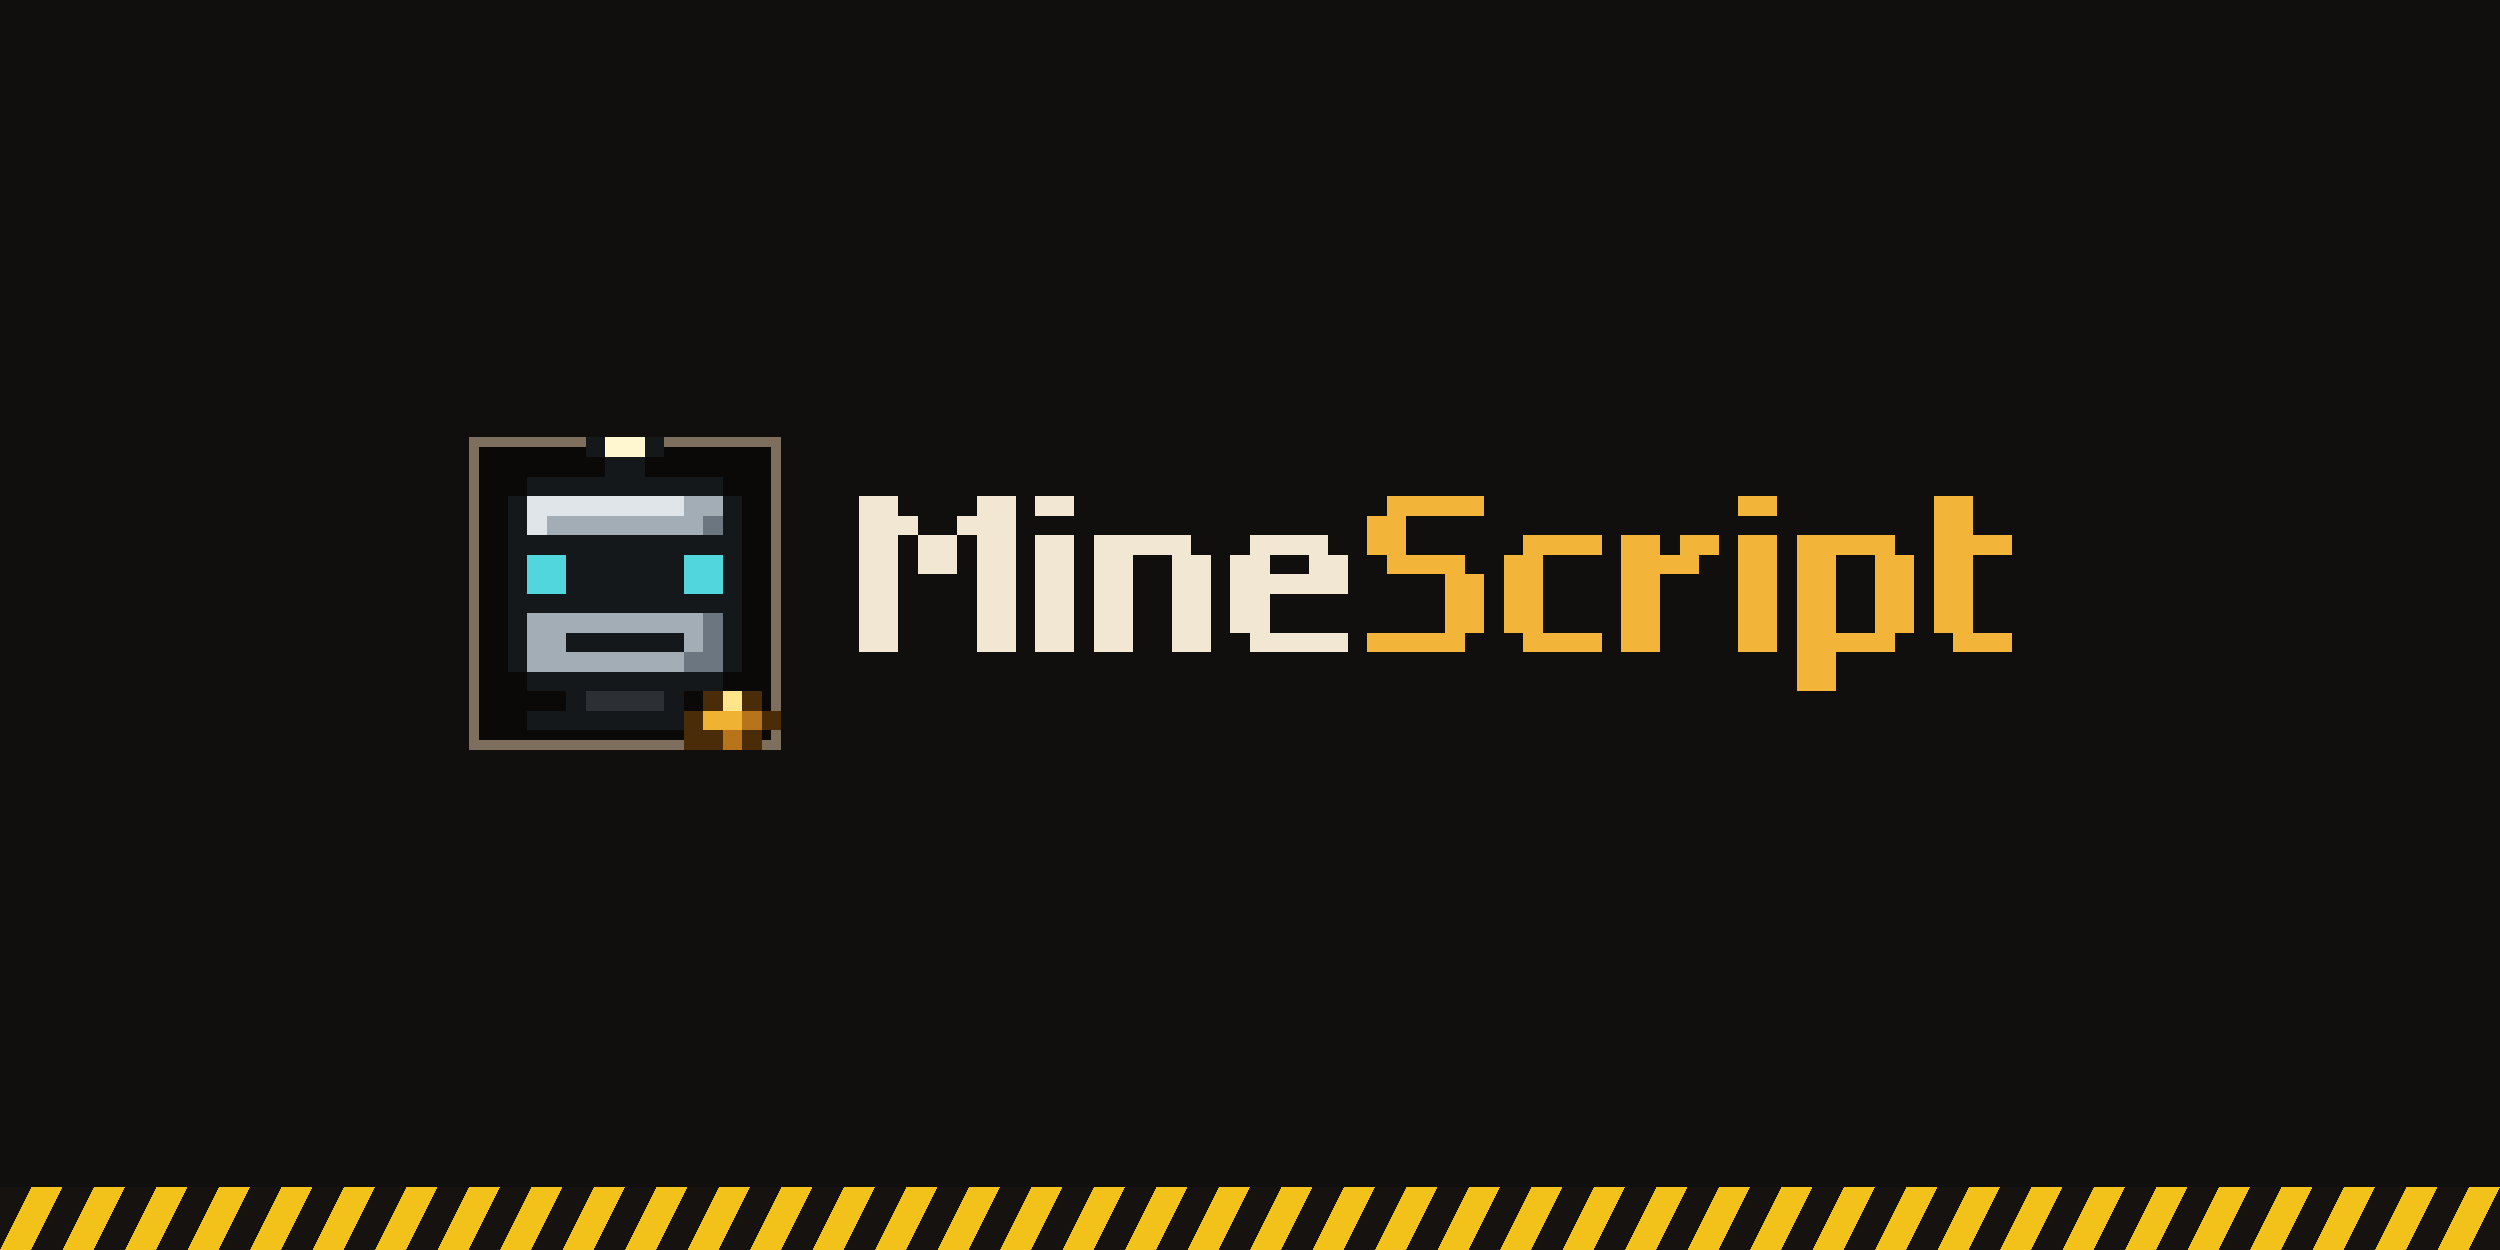
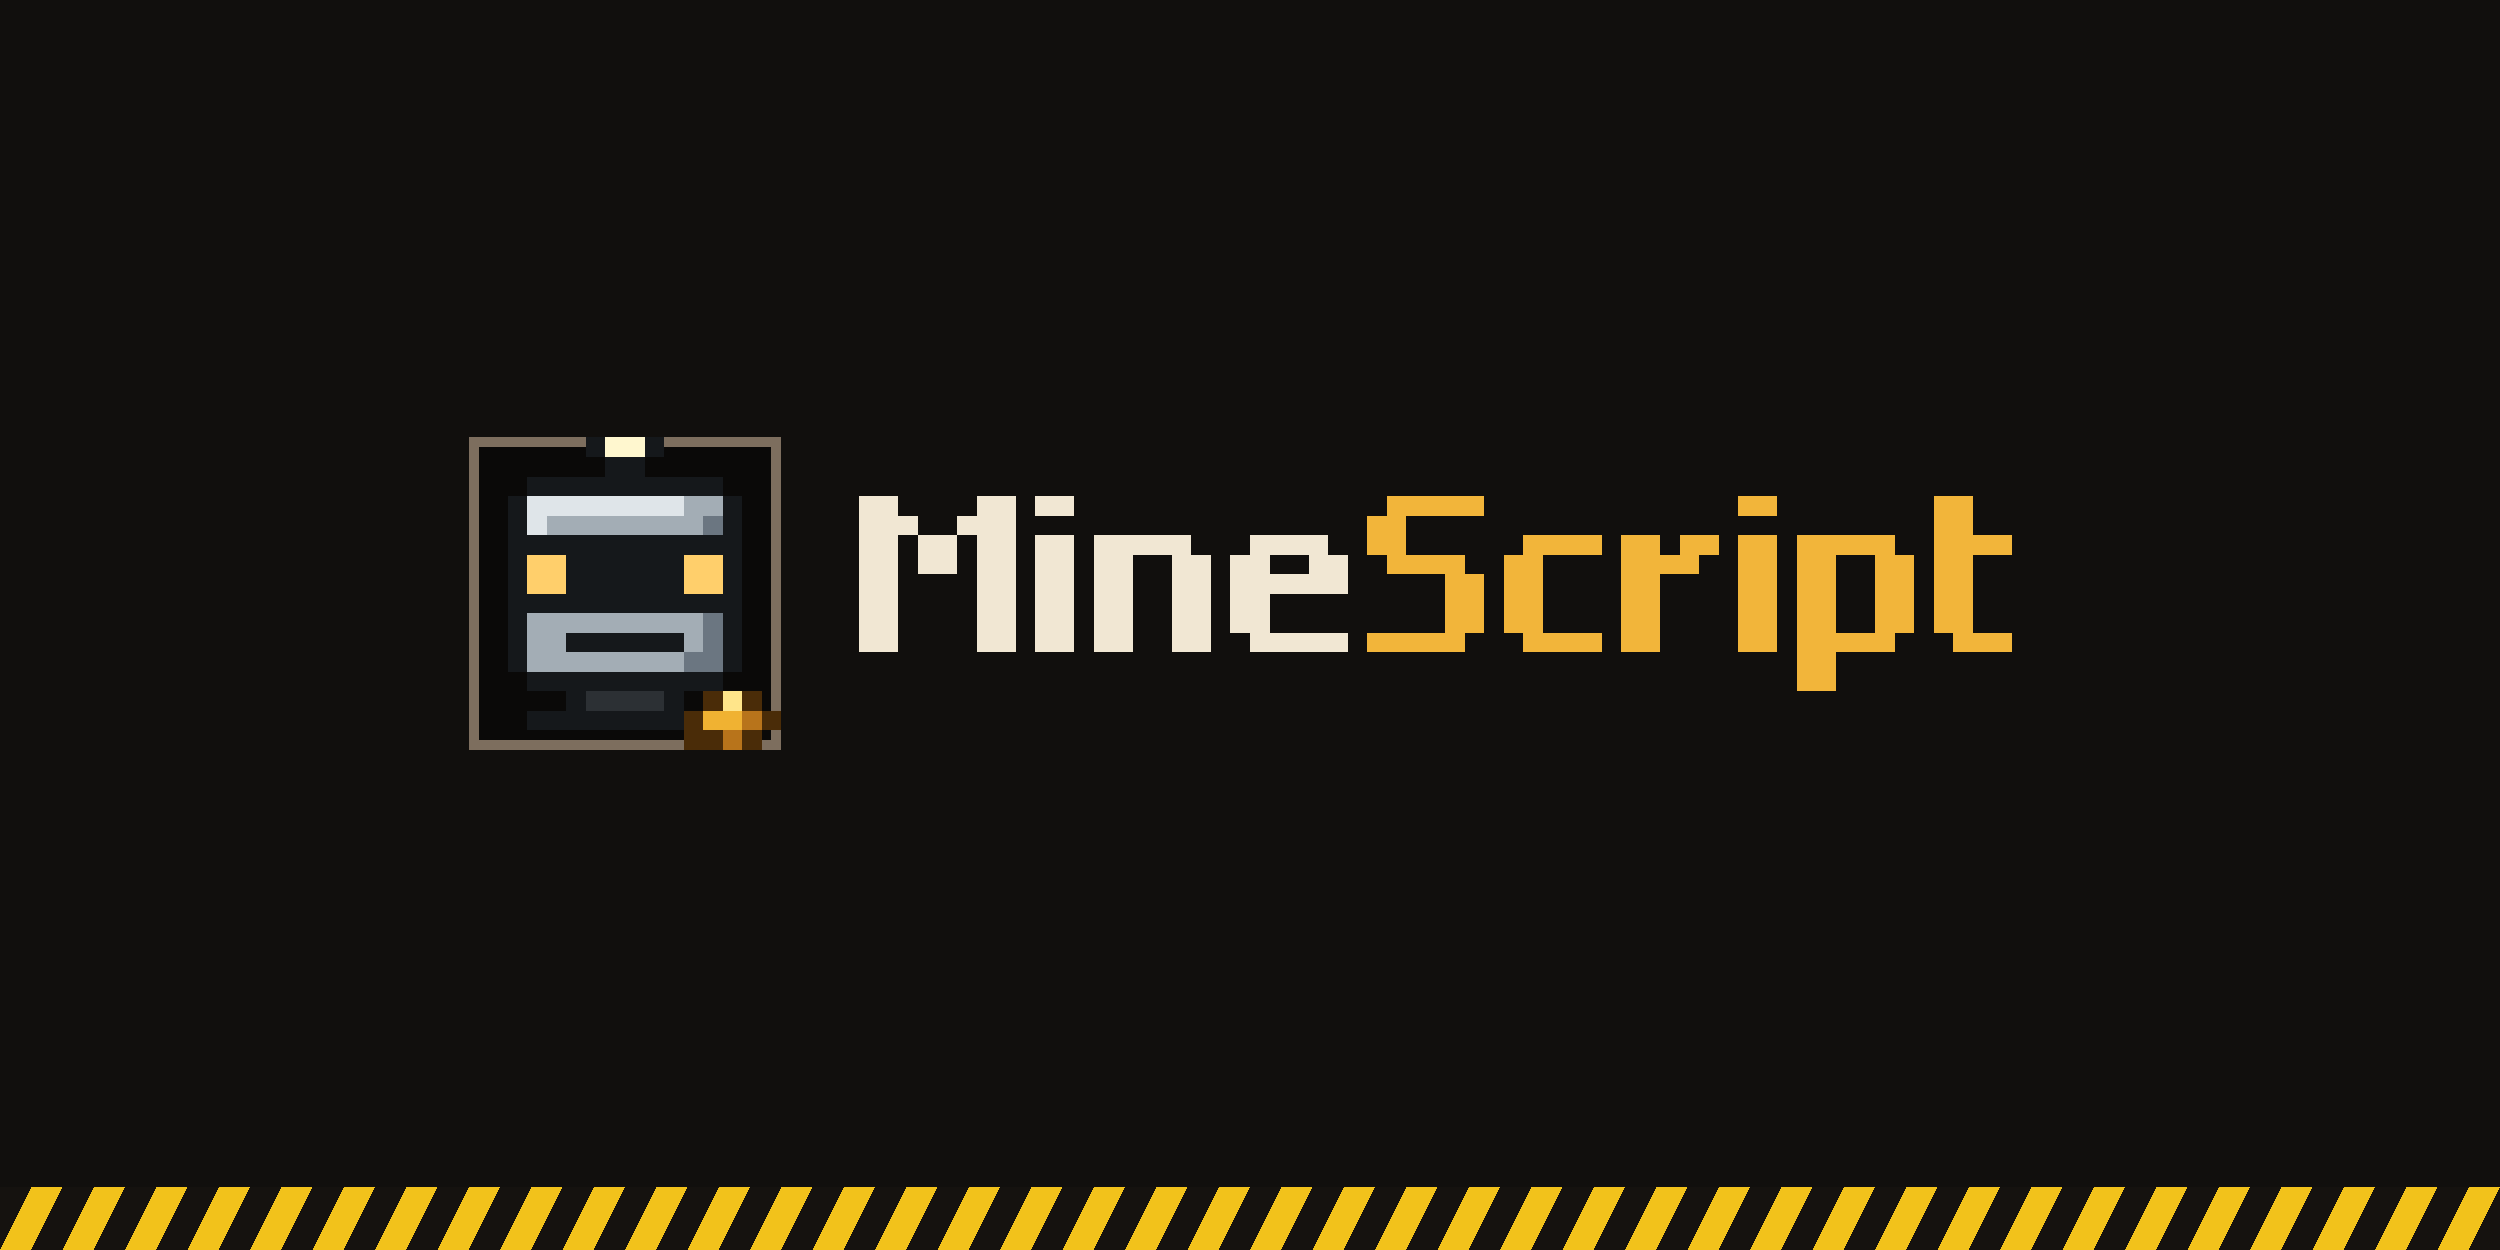
<svg xmlns="http://www.w3.org/2000/svg" viewBox="0 0 128 64" width="1280" height="640" shape-rendering="crispEdges">
  <rect width="128" height="64" fill="#110f0d" />
  <rect x="24" y="22.4" width="16" height="16" fill="#0a0908" />
  <path fill="#7d6e5e" d="M24 22.4h16v0.5h-16zM24 37.9h16v0.5h-16zM24 22.4h0.5v16h-0.5zM39.5 22.4h0.5v16h-0.5z" />
  <path fill="#15181b" d="M30 22.4h1v1h-1zM33 22.4h1v1h-1zM31 23.4h2v1h-2zM27 24.4h10v1h-10zM26 25.4h1v1h-1zM37 25.4h1v1h-1zM26 26.4h1v1h-1zM37 26.4h1v1h-1zM26 27.4h12v1h-12zM26 28.4h1v1h-1zM29 28.4h6v1h-6zM37 28.4h1v1h-1zM26 29.4h1v1h-1zM29 29.4h6v1h-6zM37 29.4h1v1h-1zM26 30.4h12v1h-12zM26 31.4h1v1h-1zM37 31.4h1v1h-1zM26 32.4h1v1h-1zM29 32.4h6v1h-6zM37 32.4h1v1h-1zM26 33.4h1v1h-1zM37 33.4h1v1h-1zM27 34.4h10v1h-10zM29 35.4h1v1h-1zM34 35.4h1v1h-1zM27 36.4h8v1h-8z" />
  <path fill="#dfe5e9" d="M27 25.4h8v1h-8zM27 26.4h1v1h-1z" />
  <path fill="#a3adb5" d="M35 25.4h2v1h-2zM28 26.4h8v1h-8zM27 31.4h9v1h-9zM27 32.4h2v1h-2zM35 32.4h1v1h-1zM27 33.4h8v1h-8z" />
  <path fill="#6b7681" d="M36 26.4h1v1h-1zM36 31.4h1v1h-1zM36 32.4h1v1h-1zM35 33.4h2v1h-2z" />
  <path fill="#2c3034" d="M30 35.4h4v1h-4z" />
-   <path fill="#52d6de" d="M27 28.4h2v1h-2zM35 28.4h2v1h-2zM27 29.4h2v1h-2zM35 29.4h2v1h-2z" />
+   <path fill="#ffcf6b" d="M27 28.4h2v1h-2zM35 28.4h2v1h-2zM27 29.4h2v1h-2zM35 29.4h2v1h-2z" />
  <path fill="#fff7cf" d="M31 22.4h2v1h-2z" />
  <path fill="#4a2c08" d="M36 35.4h1v1h-1zM38 35.4h1v1h-1zM35 36.4h1v1h-1zM39 36.4h1v1h-1zM35 37.4h2v1h-2zM38 37.4h1v1h-1z" />
  <path fill="#f0b232" d="M36 36.4h2v1h-2z" />
  <path fill="#ffe58a" d="M37 35.4h1v1h-1z" />
  <path fill="#b8741b" d="M38 36.4h1v1h-1zM37 37.4h1v1h-1z" />
  <path fill="#f1e7d3" d="M44 25.4h2v1h-2zM50 25.4h2v1h-2zM53 25.4h2v1h-2zM44 26.4h3v1h-3zM49 26.4h3v1h-3zM44 27.4h2v1h-2zM47 27.4h2v1h-2zM50 27.4h2v1h-2zM53 27.4h2v1h-2zM56 27.4h5v1h-5zM64 27.4h4v1h-4zM44 28.4h2v1h-2zM47 28.4h2v1h-2zM50 28.4h2v1h-2zM53 28.4h2v1h-2zM56 28.4h2v1h-2zM60 28.4h2v1h-2zM63 28.4h2v1h-2zM67 28.4h2v1h-2zM44 29.4h2v1h-2zM50 29.4h2v1h-2zM53 29.4h2v1h-2zM56 29.4h2v1h-2zM60 29.4h2v1h-2zM63 29.4h6v1h-6zM44 30.4h2v1h-2zM50 30.4h2v1h-2zM53 30.4h2v1h-2zM56 30.4h2v1h-2zM60 30.4h2v1h-2zM63 30.4h2v1h-2zM44 31.4h2v1h-2zM50 31.4h2v1h-2zM53 31.4h2v1h-2zM56 31.4h2v1h-2zM60 31.4h2v1h-2zM63 31.4h2v1h-2zM44 32.4h2v1h-2zM50 32.4h2v1h-2zM53 32.4h2v1h-2zM56 32.4h2v1h-2zM60 32.4h2v1h-2zM64 32.4h5v1h-5z" />
  <path fill="#f2b53a" d="M71 25.4h5v1h-5zM89 25.4h2v1h-2zM99 25.4h2v1h-2zM70 26.4h2v1h-2zM99 26.4h2v1h-2zM70 27.4h2v1h-2zM78 27.4h4v1h-4zM83 27.4h2v1h-2zM86 27.4h2v1h-2zM89 27.4h2v1h-2zM92 27.4h5v1h-5zM99 27.4h4v1h-4zM71 28.4h4v1h-4zM77 28.4h2v1h-2zM83 28.4h4v1h-4zM89 28.4h2v1h-2zM92 28.4h2v1h-2zM96 28.4h2v1h-2zM99 28.4h2v1h-2zM74 29.4h2v1h-2zM77 29.4h2v1h-2zM83 29.4h2v1h-2zM89 29.4h2v1h-2zM92 29.4h2v1h-2zM96 29.4h2v1h-2zM99 29.4h2v1h-2zM74 30.4h2v1h-2zM77 30.4h2v1h-2zM83 30.4h2v1h-2zM89 30.4h2v1h-2zM92 30.4h2v1h-2zM96 30.4h2v1h-2zM99 30.4h2v1h-2zM74 31.4h2v1h-2zM77 31.4h2v1h-2zM83 31.4h2v1h-2zM89 31.4h2v1h-2zM92 31.4h2v1h-2zM96 31.4h2v1h-2zM99 31.4h2v1h-2zM70 32.4h5v1h-5zM78 32.4h4v1h-4zM83 32.4h2v1h-2zM89 32.4h2v1h-2zM92 32.4h5v1h-5zM100 32.4h3v1h-3zM92 33.4h2v1h-2zM92 34.4h2v1h-2z" />
  <rect y="60.8" width="128" height="3.2" fill="#f2c21b" />
  <path fill="#15120f" d="M0 60.8h1.6l-1.6 3.2h-1.6zM3.2 60.8h1.6l-1.6 3.2h-1.6zM6.4 60.8h1.6l-1.6 3.2h-1.6zM9.6 60.8h1.6l-1.6 3.2h-1.6zM12.8 60.8h1.6l-1.6 3.2h-1.6zM16 60.8h1.6l-1.6 3.2h-1.6zM19.2 60.8h1.6l-1.6 3.2h-1.6zM22.4 60.8h1.6l-1.6 3.2h-1.6zM25.6 60.8h1.6l-1.6 3.2h-1.6zM28.8 60.8h1.6l-1.6 3.2h-1.6zM32 60.8h1.6l-1.6 3.2h-1.6zM35.2 60.8h1.6l-1.6 3.2h-1.6zM38.4 60.8h1.6l-1.6 3.2h-1.6zM41.6 60.8h1.6l-1.6 3.2h-1.6zM44.8 60.8h1.6l-1.6 3.2h-1.6zM48 60.8h1.6l-1.6 3.2h-1.6zM51.2 60.8h1.6l-1.6 3.2h-1.6zM54.4 60.8h1.6l-1.6 3.2h-1.6zM57.6 60.8h1.6l-1.6 3.2h-1.6zM60.8 60.8h1.6l-1.6 3.2h-1.6zM64 60.8h1.6l-1.6 3.2h-1.6zM67.2 60.8h1.6l-1.6 3.2h-1.6zM70.4 60.8h1.6l-1.6 3.2h-1.6zM73.6 60.8h1.6l-1.6 3.2h-1.6zM76.8 60.8h1.6l-1.6 3.2h-1.6zM80 60.8h1.6l-1.6 3.2h-1.6zM83.2 60.8h1.6l-1.6 3.2h-1.6zM86.4 60.8h1.6l-1.6 3.2h-1.6zM89.6 60.8h1.6l-1.6 3.2h-1.6zM92.8 60.8h1.6l-1.6 3.2h-1.6zM96 60.8h1.6l-1.6 3.2h-1.6zM99.2 60.8h1.6l-1.6 3.2h-1.6zM102.4 60.8h1.6l-1.6 3.2h-1.6zM105.6 60.8h1.6l-1.6 3.2h-1.6zM108.8 60.8h1.6l-1.6 3.2h-1.6zM112 60.8h1.6l-1.6 3.2h-1.6zM115.2 60.8h1.6l-1.6 3.2h-1.6zM118.4 60.8h1.6l-1.6 3.2h-1.6zM121.6 60.8h1.6l-1.6 3.2h-1.6zM124.8 60.8h1.6l-1.6 3.2h-1.6zM128 60.8h1.6l-1.6 3.2h-1.6z" />
</svg>
